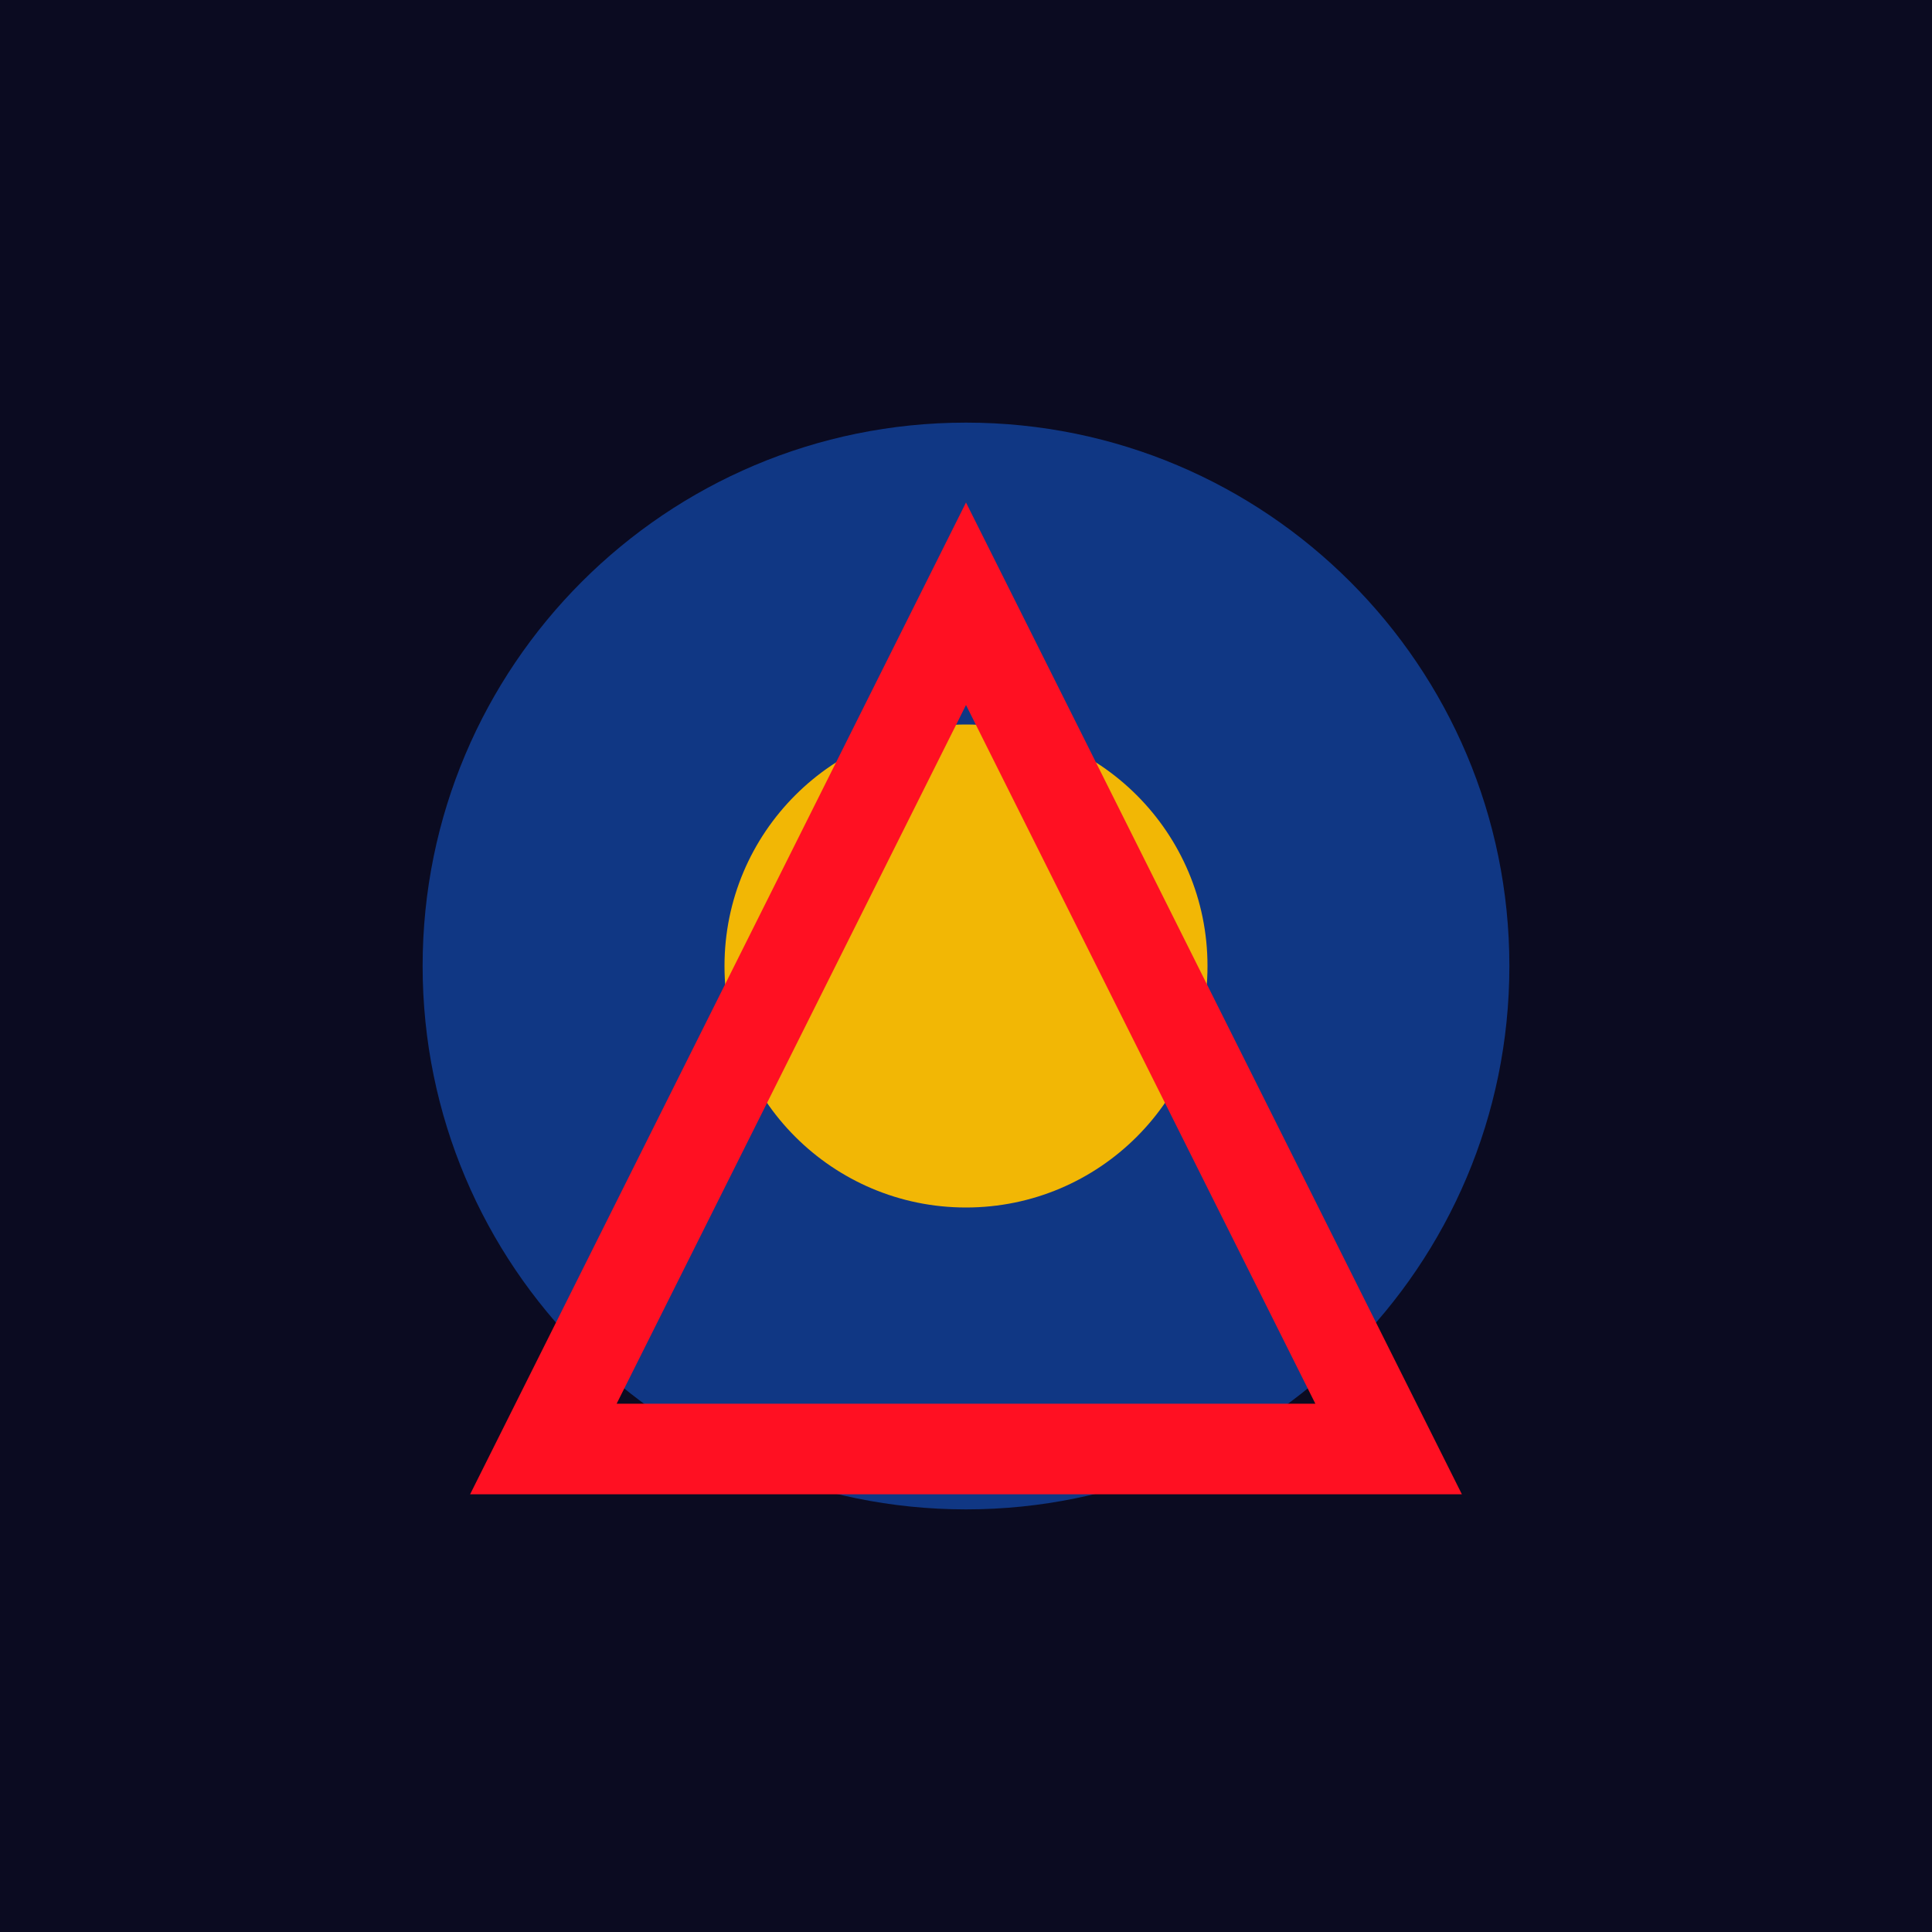
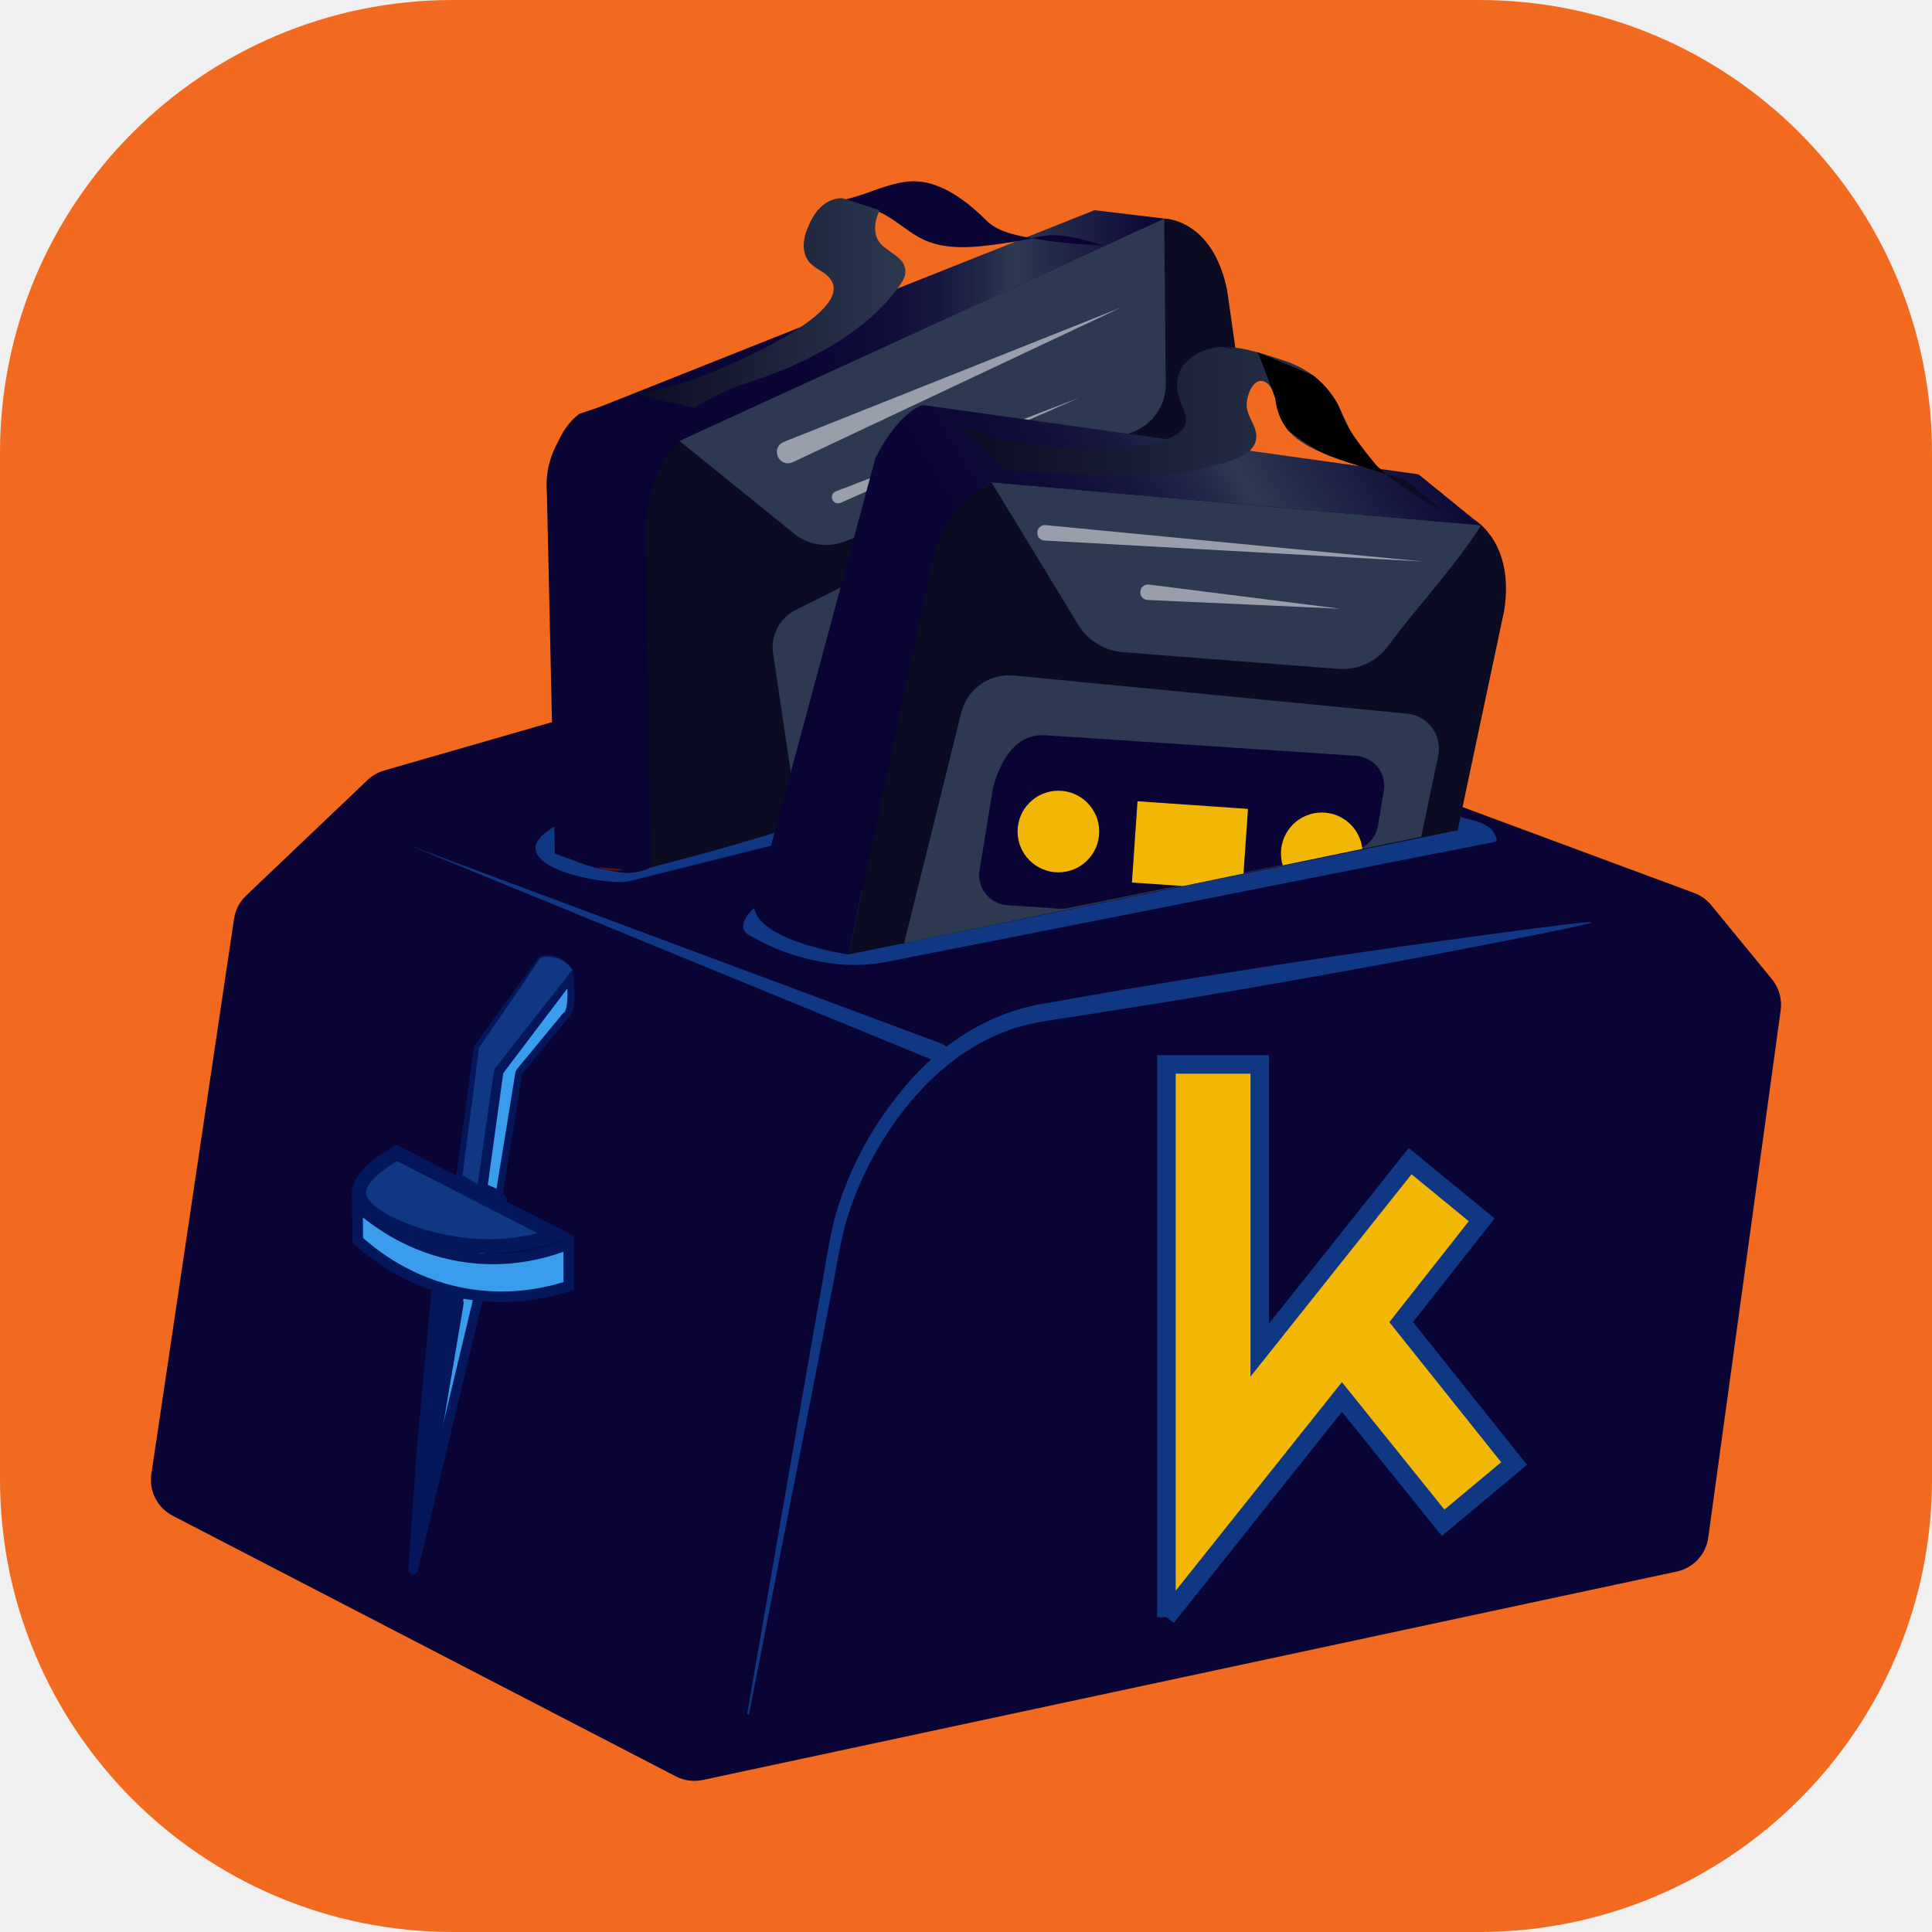
- <svg xmlns="http://www.w3.org/2000/svg" viewBox="0 0 64 64" role="img">
-   <rect width="64" height="64" fill="#0B0B21" />
-   <circle cx="32" cy="32" r="18" fill="#103784" />
-   <circle cx="32" cy="32" r="8" fill="#F2B705" />
-   <path d="M18 48 L32 20 L46 48 Z" fill="none" stroke="#FF1022" stroke-width="3" />
+ <svg xmlns="http://www.w3.org/2000/svg" xmlns:xlink="http://www.w3.org/1999/xlink" viewBox="0 0 64 64">
+   <rect width="64" height="64" rx="15" fill="#f26a1f" />
+   <svg x="5" y="6" width="54" height="53" viewBox="0 0 526.8 516.93">
+     <defs>
+       <style>
+       .cls-1, .cls-2 {
+         fill: #3a9ced;
+       }
+ 
+       .cls-3 {
+         fill: #0b0b21;
+       }
+ 
+       .cls-4 {
+         fill: #103784;
+       }
+ 
+       .cls-5 {
+         fill: url(#linear-gradient-2);
+       }
+ 
+       .cls-6 {
+         opacity: .51;
+       }
+ 
+       .cls-7 {
+         fill: #0a0435;
+       }
+ 
+       .cls-8 {
+         fill: #fff;
+       }
+ 
+       .cls-9 {
+         fill: url(#linear-gradient-4);
+       }
+ 
+       .cls-10 {
+         fill: url(#linear-gradient-3);
+       }
+ 
+       .cls-2 {
+         stroke: #04175b;
+         stroke-linecap: round;
+         stroke-linejoin: round;
+         stroke-width: 3.08px;
+       }
+ 
+       .cls-11 {
+         fill: #04175b;
+       }
+ 
+       .cls-12 {
+         fill: #601306;
+       }
+ 
+       .cls-13 {
+         fill: #0b0b21;
+       }
+ 
+       .cls-14 {
+         fill: #2d3951;
+       }
+ 
+       .cls-15 {
+         fill: url(#linear-gradient);
+       }
+ 
+       .cls-16, .cls-17 {
+         fill: #f2b705;
+       }
+ 
+       .cls-17 {
+         stroke: #103784;
+         stroke-miterlimit: 10;
+         stroke-width: 6px;
+       }
+     </style>
+       <linearGradient id="linear-gradient" x1="199.4" y1="183.9" x2="403.51" y2="60.61" gradientUnits="userSpaceOnUse">
+         <stop offset="0" stop-color="#0a0435" />
+         <stop offset=".38" stop-color="#0b0535" />
+         <stop offset=".51" stop-color="#0f0c39" />
+         <stop offset=".61" stop-color="#17183f" />
+         <stop offset=".69" stop-color="#222948" />
+         <stop offset=".74" stop-color="#2d3951" />
+         <stop offset="1" stop-color="#0a0435" />
+       </linearGradient>
+       <linearGradient id="linear-gradient-2" x1="139.86" y1="46.61" x2="327.46" y2="46.61" xlink:href="#linear-gradient" />
+       <linearGradient id="linear-gradient-3" x1="261.3" y1="74.33" x2="398.79" y2="74.33" gradientUnits="userSpaceOnUse">
+         <stop offset="0" stop-color="#0b0b21" />
+         <stop offset="1" stop-color="#2d3951" />
+       </linearGradient>
+       <linearGradient id="linear-gradient-4" x1="155.75" y1="39.33" x2="243.84" y2="39.33" xlink:href="#linear-gradient-3" />
+     </defs>
+     <path class="cls-7" d="M.14,417.76c-.82,5.5,1.95,10.92,6.89,13.48h0s162.59,84.23,162.59,84.23c2.68,1.39,5.76,1.8,8.72,1.17l314.75-67.36c5.36-1.15,9.43-5.53,10.18-10.96l23.41-170.44c.49-3.59-.53-7.22-2.83-10.03l-19.59-23.9c-1.46-1.79-3.38-3.15-5.54-3.96l-241.13-89.44c-2.61-.97-5.46-1.07-8.14-.3l-174.09,50.16c-2.01.58-3.86,1.64-5.37,3.08l-39.24,37.35c-2.1,2-3.48,4.65-3.9,7.52L.14,417.76Z" />
+     <path class="cls-4" d="M192.71,495.08c3.55-20.65,20.35-117.3,23.61-135.57,1.57-8.11,2.95-19.4,5.45-27.14,4.08-13.4,10.82-26.01,19.58-36.94,11.48-15,28.06-26.53,46.97-29.65,49.07-8.81,100.19-16.56,149.56-23.14,35.53-4.65,37.89-4.7.44,2.7-35.4,6.93-72.69,13.69-108.32,19.58,0,0-27.17,4.31-27.17,4.31-7.75,1.34-19.11,2.4-26.35,5.39-24.69,9.07-42.96,34.58-50.99,58.91-2.6,7.6-4.1,18.78-5.79,26.68-3.41,17.94-22.49,115.06-26.39,134.97-.03.16-.19.27-.35.24-.16-.03-.27-.19-.24-.35h0Z" />
+     <path class="cls-4" d="M253.46,284.32l-169.51-69.54,171.7,63.95c3.71,1.49,1.59,7.01-2.19,5.59h0Z" />
+     <path class="cls-17" d="M328.17,464.05v-178.66h30.17v92.31l48.59-61.06,23.12,18.97-26.01,33.06,36.49,45.7-22.94,19.15-32.7-40.65-56.72,71.17Z" />
+     <g>
+       <path class="cls-4" d="M422.46,205.18c4.38,1.49,10.76,1.78,12.34,7.08.08.26.14.55.02.8-.16.32-.56.42-.91.49-30.08,5.95-60.18,11.8-90.25,17.81-35.31,6.97-70.63,13.93-105.94,20.9-4.38.83-9.88,1.35-16.11.7-1.9-.2-3.69-.49-5.35-.83-4.18-.75-9.31-2.06-14.88-4.45-2.63-1.13-5.12-2.49-7.64-3.83-.64-.34-1.3-.7-1.73-1.28-2.58-3.5,3.45-8.88,6.44-9.66l224.02-27.72Z" />
+       <path class="cls-4" d="M131.64,207.74c-5.11,2.9-7.56,5.57-7.35,7.99.69,7.84,22.95,11.19,28.44,10.69,1.34-.12,2.65-.45,3.95-.77,20.75-5.17,41.5-10.37,62.25-15.56-1.58-5.11-3.15-10.23-4.73-15.34-24.42,2.08-48.83,4.16-73.25,6.23-3.11,2.25-6.21,4.51-9.32,6.76Z" />
+       <path class="cls-13" d="M357.77,100.35l-147.57,123.51-13.63,5.1c4.91-7.16,9.82-14.33,14.73-21.49-15.98,5.14-32.56,9.92-49.76,14.23-2.48.62-4.96,1.23-7.43,1.82-1.65-.15-3.39-.37-5.21-.68-3.07-.52-7.09-1.41-10.86-2.87-2.99-40.41-5.98-80.81-8.98-121.22,0,0-1.12-15.65,9.38-23.61L327.46,12.04s15.65.01,20.35,23.24l7.21,50.78,2.74,14.28Z" />
+       <path class="cls-14" d="M327.46,12.04c.16,17.82.32,35.64.49,53.46.06,6.95-4.25,13.19-10.78,15.58-14.09,5.16-28.17,10.31-42.26,15.47-16.91,6.62-33.82,13.24-50.74,19.85-5.5,2.15-11.73,1.19-16.33-2.53-12.36-10-24.72-20-37.08-30L327.46,12.04Z" />
+       <path class="cls-7" d="M170.77,83.88s-9.19,7.5-10.83,27.33c.53,36.83,1.06,73.66,1.6,110.49-1.09.57-2.79,1.3-4.97,1.62-1.31.19-2.29.16-3.3.13-2.29-.08-4.22-.54-8.04-1.29-.67-.13-1.24-.27-1.34-.29,0,0-.99-.24-2.04-.56-1.2-.36-5.49-1.87-11.3-4.05-.86-38.82-1.73-77.64-2.59-116.46-.23-2.58-.22-6.39,1.07-10.69,2.55-8.51,8.45-13.37,10.82-15.12l30.92,8.91Z" />
+       <path class="cls-14" d="M208.29,201.17l-7.23-48.59c-.86-5.79,2.1-11.47,7.34-14.08l9.93-4.95c6.98-3.47,13.95-6.95,20.93-10.42-10.32,26.01-20.64,52.03-30.96,78.04Z" />
+       <path class="cls-13" d="M422.28,209.73l-196.86,40.14,26.47-122.15s1.84-22.08,19.77-30.45l155.86,12.01s13.49,7.43,9.73,29.82l-14.97,70.62Z" />
+       <g class="cls-6">
+         <path class="cls-8" d="M221.31,100.21l78.52-30.21-76.99,33.91c-2.49,1.02-4.02-2.65-1.52-3.7h0Z" />
+       </g>
+       <path class="cls-14" d="M243.4,246.21l18.45-74.46c1.9-7.68,9.15-12.81,17.03-12.04,42.36,4.11,84.72,8.22,127.08,12.33,6.75.66,11.44,7.03,10.04,13.67-1.82,8.69-3.65,17.38-5.47,26.08l-167.13,34.42Z" />
+       <path class="cls-14" d="M271.65,97.28c9.34,15.35,18.68,30.69,28.02,46.04,3.1,5.09,8.46,8.39,14.41,8.85,23.19,1.8,46.38,3.6,69.57,5.4,6.3.49,12.43-2.29,16.17-7.39,9.83-13.39,20.77-24.54,30.05-39.02l-158.22-13.88Z" />
+       <path class="cls-7" d="M398.4,197l-1.87,11.24c-.67,4-3.73,7.18-7.71,7.98-30.85,6.22-61.71,12.45-92.56,18.67-.85.17-1.71.23-2.58.17-5.63-.37-11.27-.74-16.9-1.11-5.76-.38-9.94-5.64-9-11.34,0-.04.01-.07.02-.11,1.32-8.05,2.64-16.1,3.96-24.15.14-2.14,1.12-5.79,3.24-9.97,2.51-4.93,6.78-9.77,13.85-9.38l100.55,6.65c5.66.37,9.89,5.47,9.05,11.08-.01.08-.03.17-.04.26Z" />
+       <g class="cls-6">
+         <path class="cls-8" d="M289.16,111.11l122.34,11.79-122.72-6.81c-3.34-.27-2.99-5.21.38-4.99h0Z" />
+       </g>
+       <g class="cls-6">
+         <path class="cls-8" d="M322.52,130.32l61.82,7.81-62.25-2.83c-3.41-.26-2.99-5.31.43-4.98h0Z" />
+       </g>
+       <path class="cls-15" d="M225.41,249.87s-28.5-4.12-30.45-14.97l39.13-145.38s6.58-14.06,15.32-17.23l160.24,22.41,20.22,16.44-158.22-13.88s-13.18,5.24-18.69,23.71l-27.55,128.88Z" />
+       <g class="cls-6">
+         <path class="cls-8" d="M204.53,84.21l108.87-43.38-106.01,49.96c-4.48,1.93-7.34-4.61-2.86-6.58h0Z" />
+       </g>
+       <path class="cls-5" d="M327.46,12.04c-52.23,23.95-104.46,47.89-156.7,71.84l-30.91-8.9L304.92,9.34l22.54,2.7Z" />
+       <path class="cls-12" d="M144.01,221.68l8.55.65s-1.93,1.36-8.55-.65Z" />
+       <path class="cls-10" d="M398.79,94.41c-6.78-1.9-13.56-3.86-20.04-6.58-5.62-2.36-11.25-5.54-13.72-11.35-1.33-3.13-1.5-10.45-5.35-11.8-3.89-1.36-6.09,5.88-5.48,8.83.77,3.74,4.06,6.88,2.7,10.84-1.26,3.66-5.82,5.35-9.18,6.37-10.91,3.32-20.06,5.43-46.45,4.01-10.46-.57-19.02-1.07-24.63-1.41-5.11-4.63-10.22-9.27-15.34-13.9,4.13.4,7.77,2.51,11.76,3.45,5.86,1.39,11.82,2.36,17.81,2.91,12.02,1.09,27.75,1.88,39.04-3.14,4.12-1.84,5.76-4.93,3.72-9.19-3.46-7.24-3-13.83,5.08-18.07,8.11-4.26,18.58-.24,26.7,2.29,7.13,2.23,13.32,6.33,17.17,12.83,2.36,3.97,4,8.32,6.11,12.44,2.43,4.77,6.24,7.9,10.1,11.49Z" />
+       <path class="cls-3" d="M418.06,107c-.5-.29-10.63-5.93-19.05-12.47,2.48.79,4.42,1.35,5.5,1.66.62.17,1.18.47,1.67.88l11.88,9.94Z" />
+       <path class="cls-7" d="M349.94,54.34l-4.52-1.1c.11-.01.22,0,.33.01,1.46.07,2.86.45,4.18,1.09Z" />
+       <path d="M359.1,63.55l-.24-.16s.06-.06.09-.08c.05.08.1.16.15.24Z" />
+       <path class="cls-7" d="M308.08,20.79c-4.94-1.49-10.5-3.16-15.68-3.36-4.59-.17-9.1,1.45-13.6,2.12-9.05,1.34-20.09,3.38-28.76-.53-7.08-3.19-12.28-10.09-20.49-10.61-.57-.04-1.18-.03-1.64.3-.41.29-.61.79-.79,1.26-.66,1.69-1.32,3.38-1.98,5.06-2.51-2.42-4.53-5.35-5.89-8.57,9.97,0,19.79-7.72,29.94-6.29,7.92,1.12,15.4,7.08,20.89,12.58,4.1,4.1,11.64,5.12,17.07,6.06,6.92,1.19,13.95,1.59,20.93,1.98Z" />
+       <path class="cls-9" d="M223.36,5.42c-5.28.15-8.62,3.98-10.65,8.52-.86,1.92-1.58,3.94-1.73,6.04-.15,2.1.32,4.3,1.63,5.95,1.25,1.58,3.13,2.5,4.79,3.64,17.03,11.69-38.22,33.32-44.22,35.18-9.03,2.8-17.27,3.88-17.42,3.96l19.88,4.53s8.2-5.38,17.22-8.18c17.63-5.47,38.28-15.89,49.14-31.43,1.05-1.5,2.05-3.22,1.82-5.04-.62-5.03-7.71-5.98-9.3-10.53-1.06-3.04-.28-5.88.94-8.72" />
+       <path d="M363.32,70l-5.56-14.72,17.7,7.36c1.63,1.28,3.91,3.31,6.08,6.23,3.16,4.26,2.65,5.79,5.79,11.23,2.48,4.3,8.91,11.95,8.91,11.95h0l2.78,2.47s-15.41-4.37-20.27-6.7c-4.86-2.33-11.14-7.25-11.14-7.25-.82-.99-1.77-2.35-2.58-4.1-1.18-2.56-1.57-4.89-1.7-6.47Z" />
+       <circle class="cls-16" cx="293.26" cy="210.13" r="13.19" />
+       <path class="cls-16" d="M391.5,215.73l-25.73,5.34c-.38-1.22-.58-2.53-.58-3.89,0-7.28,5.91-13.19,13.19-13.19,6.79,0,12.39,5.15,13.11,11.74Z" />
+       <polygon class="cls-16" points="354.53 202.82 353.08 223.7 333.59 227.75 317.03 226.61 318.83 200.35 354.53 202.82" />
+     </g>
+     <g>
+       <g>
+         <path class="cls-4" d="M136.25,254.83c-.46-.71-2.02-2.92-5.05-3.94-2.48-.84-4.61-.43-5.48-.21l-20.52,29.1-5.57,42.03,6.72,3.84,5.3-38.33,24.6-32.48Z" />
+         <path class="cls-11" d="M136.25,254.83c-2.49-3.69-6.87-4.71-10.3-3.99,0,0-4.98,7.38-4.98,7.38-3.16,4.63-11.82,17.23-15.11,22.03l.14-.36c-.74,6.1-1.88,14.85-2.67,21.03,0,0-2.71,21.02-2.71,21.02l-.49-.99,6.7,3.87-1.43.7c.91-6.43,3.21-22.54,4.09-28.73,0-.02,1.44-9.57,1.44-9.59.02-.12.07-.23.14-.32l6.2-7.97c3.98-5.14,14.81-18.81,18.97-24.08h0ZM136.25,254.83c-6.79,9.42-17.18,23.71-24.02,32.92,0,0,.14-.34.14-.34l-1.21,9.6c-.82,6.14-3.01,22.43-3.85,28.77-.07.66-.86,1.05-1.43.7,0,0-6.73-3.81-6.73-3.81-.36-.2-.54-.61-.49-.99l2.86-21c.88-6.21,1.99-14.91,2.9-21.02.02-.12.07-.24.14-.34l10.44-14.43c2.59-3.59,7.87-10.82,10.51-14.38,3.97-1.3,8.66.79,10.76,4.32h0Z" />
+       </g>
+       <g>
+         <path class="cls-1" d="M107.6,324.96l5.14-37.2,22.73-30.02c.51,4.93.41,10.72-1.33,11.83-.1.06-.19.14-.27.24l-14.73,17.85c-.13.16-.21.34-.25.54l-6.34,39.03-4.95-2.27Z" />
+         <path class="cls-11" d="M134.57,260.84c.18,4.13-.27,7.26-1.04,7.77-.2.13-.38.29-.53.47l-14.73,17.85c-.26.31-.43.69-.49,1.09l-6.1,37.55-2.81-1.29,4.98-36.06,20.73-27.38M136.25,254.83l-24.6,32.48-5.3,38.33,7.09,3.24,6.58-40.51,14.73-17.85c3.65-2.33,1.49-15.7,1.49-15.7h0Z" />
+       </g>
+       <path class="cls-2" d="M113.44,328.89c-9.56,39.93-19.12,79.85-28.68,119.78,1.35-5.73,2.55-12.2,3.35-19.34.94-8.37,1.15-16,.97-22.69,4.07-17.89,8.14-35.78,12.21-53.67l12.14-24.08Z" />
+       <g>
+         <path class="cls-4" d="M88.69,410.84l4.66-50.34.29-.16,4.48,2.62-8.18,48.5c-.9,6.05-1.68,11.08-2.35,15.25l1.11-15.87Z" />
+         <path class="cls-11" d="M93.71,357.07c-1.02.54-2.04,1.09-3.06,1.63-1.6,17.31-3.21,34.63-4.81,51.94-.86,12.39-1.73,24.78-2.59,37.16.33.33.83.72,1.51.86,0,0,.23.05.55.05.16,0,.34-.01.53-.05,1.39-.27,5.22-25.33,6.91-36.73,2.76-16.34,5.51-32.68,8.27-49.01.16-.85-.23-1.7-.97-2.14l-6.35-3.72h0Z" />
+       </g>
+       <g>
+         <path class="cls-4" d="M109.31,344.16c-1.14,0-2.3-.03-3.44-.09-17.19-.91-38.25-8.76-38.62-17.14-.08-1.78.99-6.53,12.22-12.91l51.63,26.5c-7.18,2.42-14.49,3.64-21.78,3.64Z" />
+         <path class="cls-11" d="M79.54,316.63l45.41,23.31c-5.18,1.29-10.41,1.94-15.64,1.94-1.1,0-2.22-.03-3.32-.09-18.48-.98-36.21-9.26-36.46-14.95-.09-1.98,2.53-5.75,10.01-10.2M79.42,311.43c-13.9,7.6-14.55,13.5-14.46,15.61.46,10.49,23.52,18.4,40.78,19.32,1.21.06,2.4.09,3.57.09,11.69,0,21.24-3.04,27.42-5.6l-57.31-29.42h0Z" />
+       </g>
+       <g>
+         <path class="cls-1" d="M113.3,360.49c-3.17,0-6.37-.23-9.51-.67-18.07-2.57-30.72-11.9-36.95-17.59l-.12-11.15c7.46,6.69,20.6,15.55,38.89,16.99,1.64.13,3.31.19,4.95.19,8.24,0,16.64-1.66,24.45-4.81v13.53c-7.05,2.33-14.35,3.51-21.72,3.51Z" />
+         <path class="cls-11" d="M68.48,334.82c7.95,6.4,20.41,13.65,37,14.95,1.69.13,3.4.2,5.09.2,7.64,0,15.41-1.39,22.74-4.03v9.79c-6.51,2.02-13.23,3.05-20.01,3.05-3.09,0-6.21-.22-9.27-.66-17.1-2.43-29.23-11.08-35.48-16.66l-.07-6.64M64.96,327.03l.17,15.95c4.83,4.51,18.04,15.63,38.41,18.53,3.41.49,6.68.69,9.75.69,10.37,0,18.63-2.32,23.44-4v-17.35c-5,2.26-14.28,5.69-26.17,5.69-1.56,0-3.17-.06-4.82-.19-22.49-1.76-36.81-15.29-40.78-19.32h0Z" />
+       </g>
+     </g>
+   </svg>
</svg>
